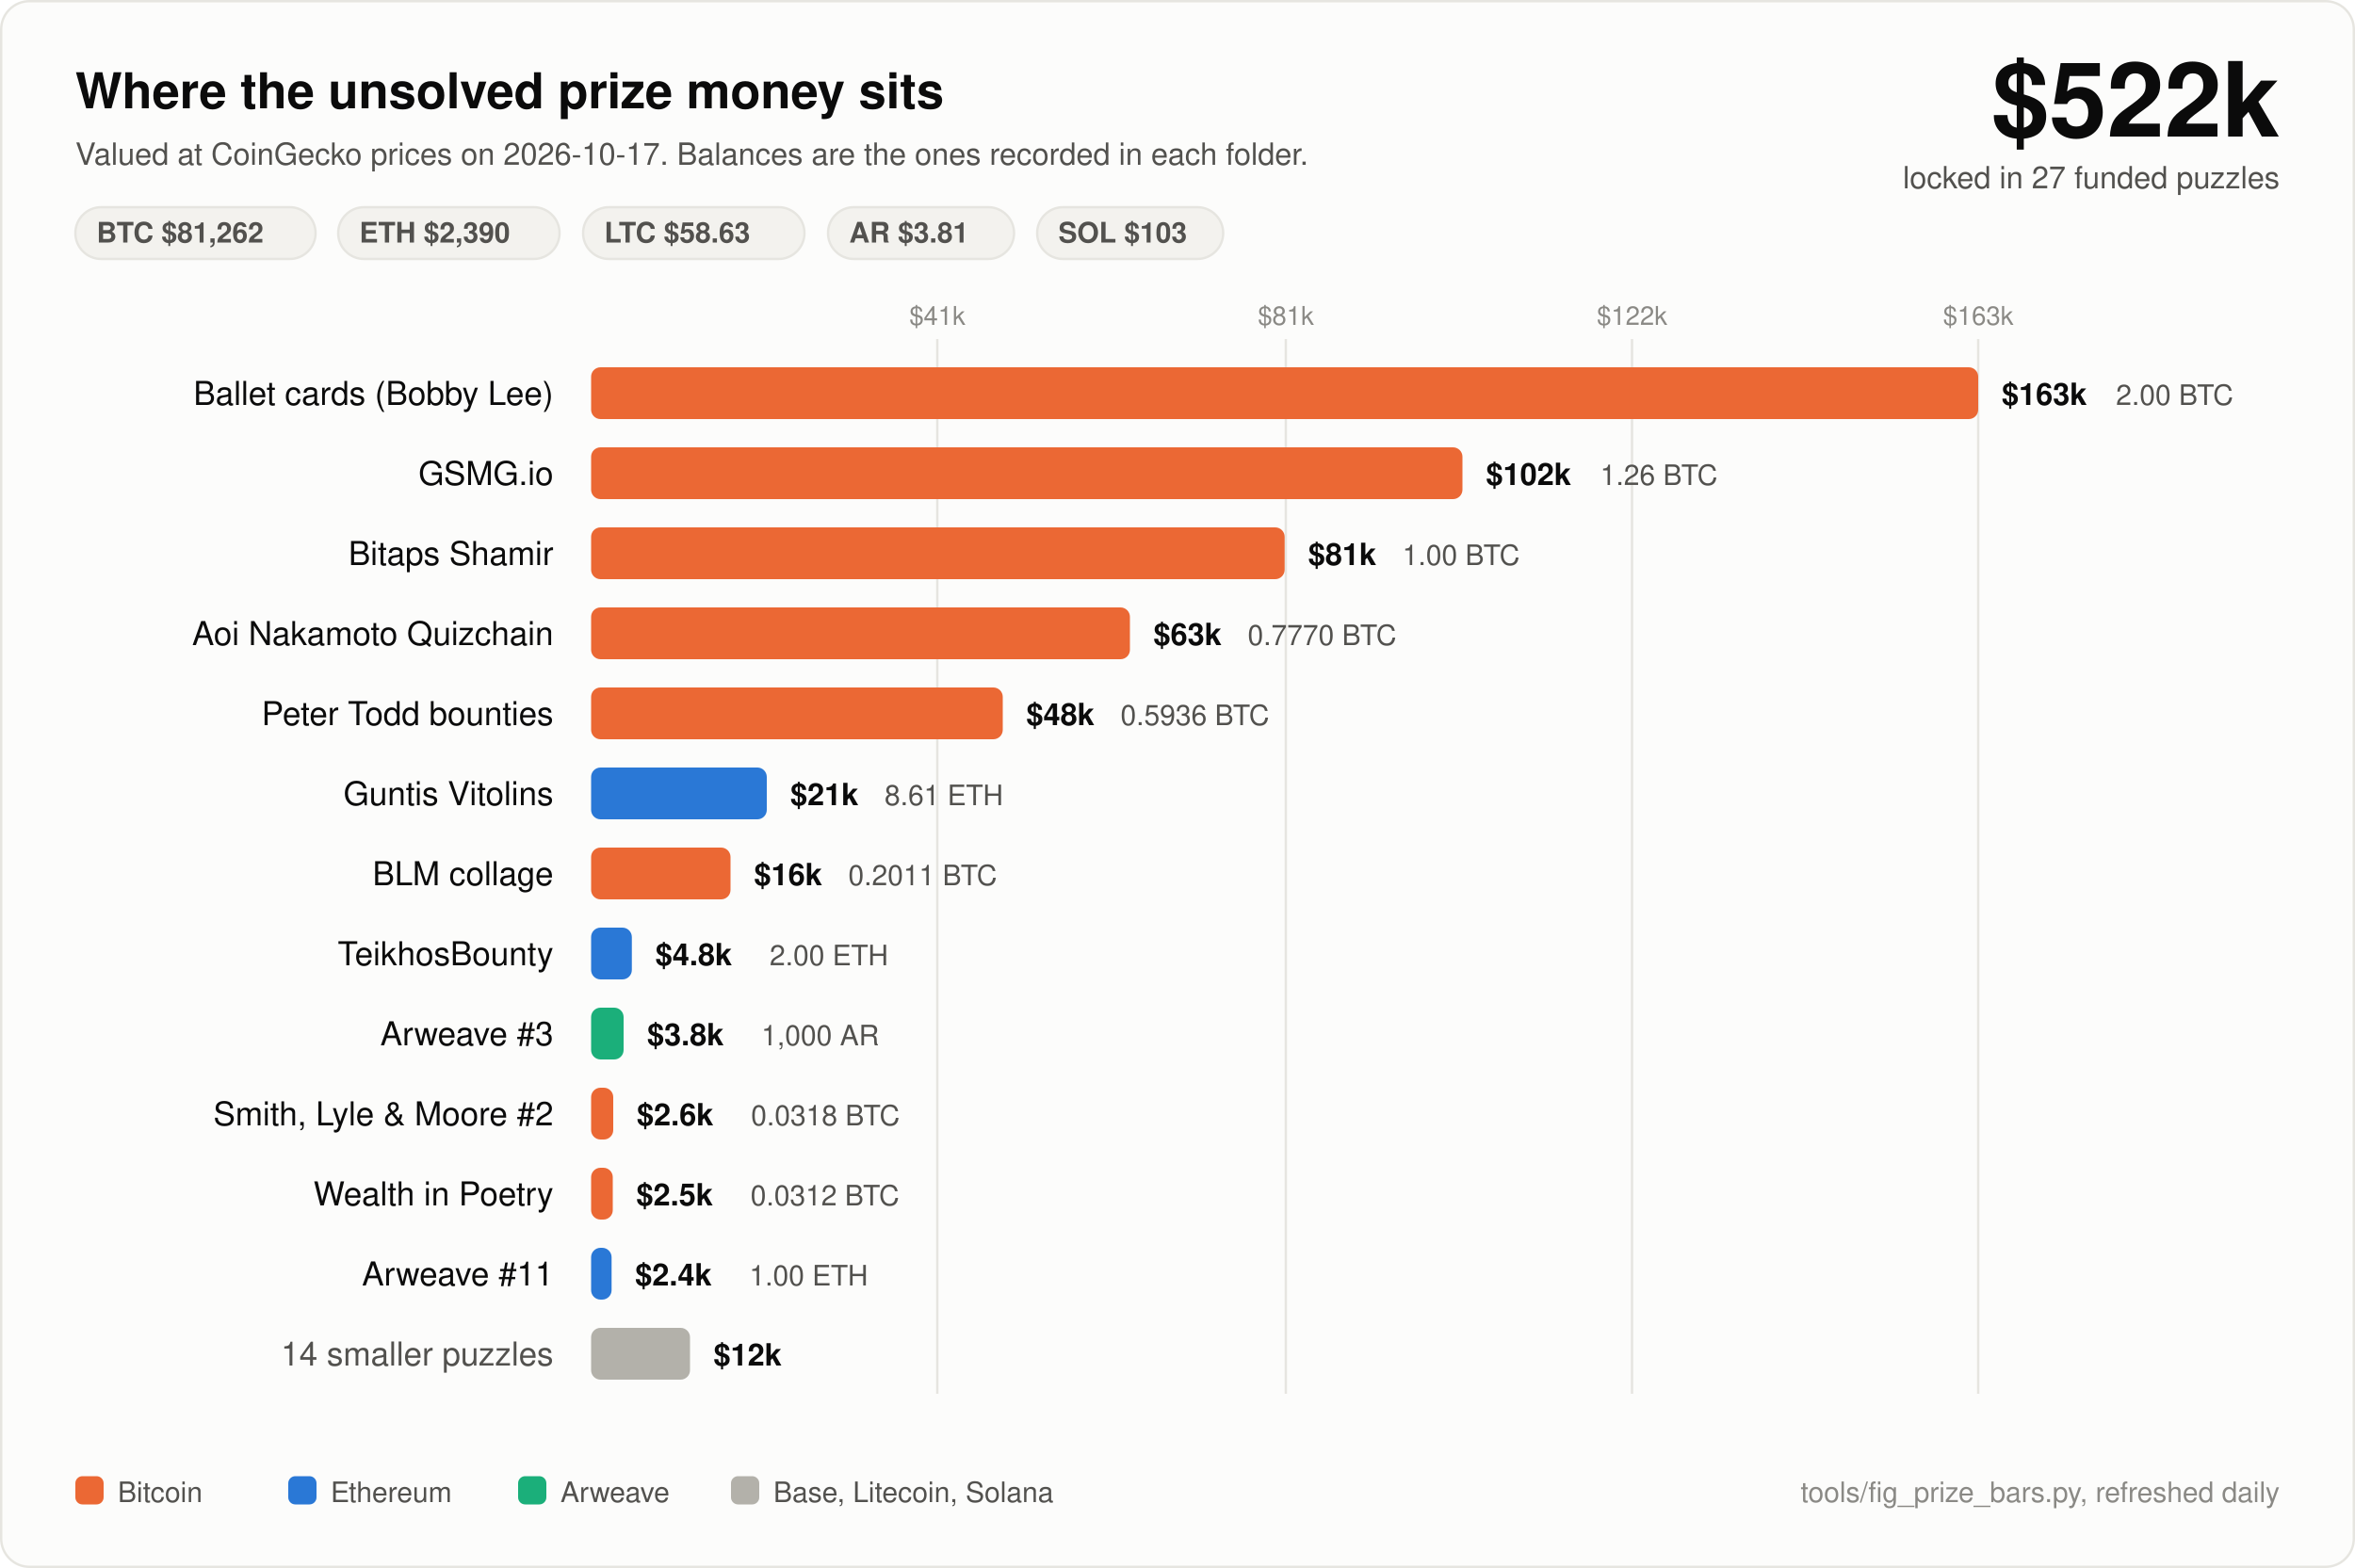
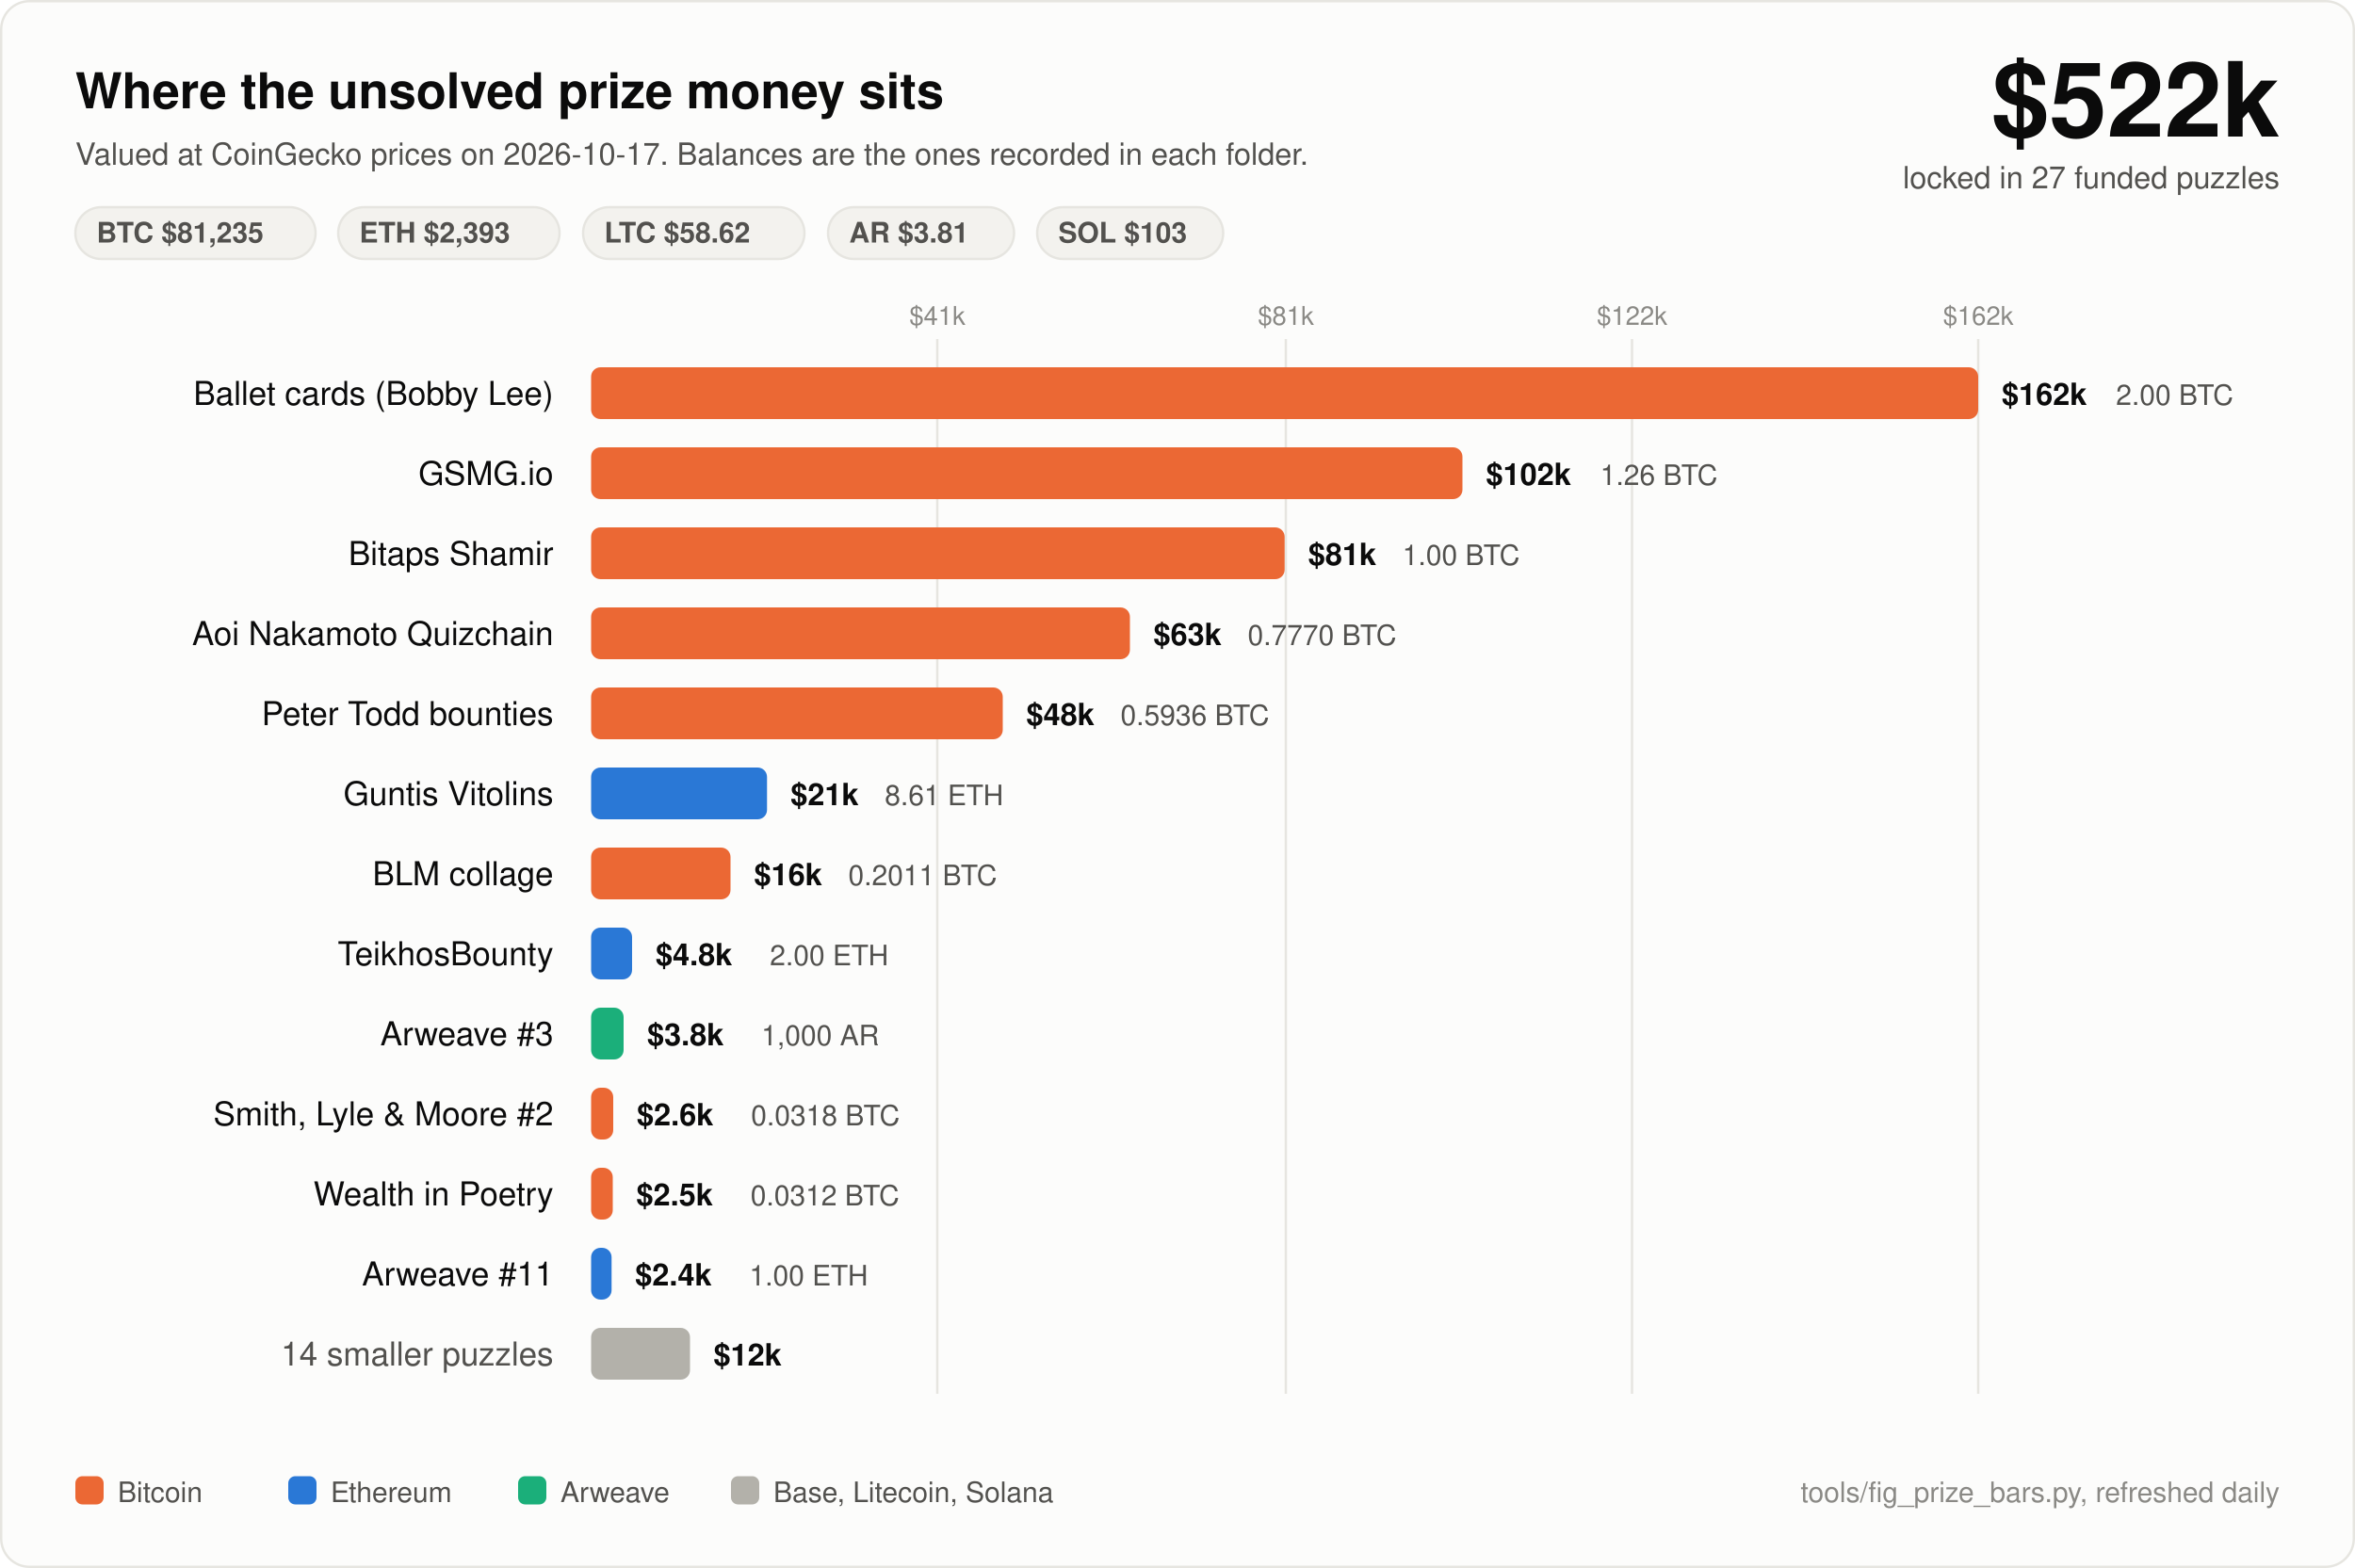
<svg xmlns="http://www.w3.org/2000/svg" width="1000" height="666" viewBox="0 0 1000 666" font-family="ui-sans-serif, -apple-system, Segoe UI, Helvetica, Arial, sans-serif">
  <rect x="0.5" y="0.5" width="999" height="665" rx="12" fill="#fcfcfb" stroke="#e6e5e0" />
  <text x="32" y="46" fill="#0b0b0b" font-size="21" font-weight="700">Where the unsolved prize money sits</text>
  <text x="32" y="70" fill="#52514e" font-size="13">Valued at CoinGecko prices on 2026-10-17. Balances are the ones recorded in each folder.</text>
  <text x="968" y="58" fill="#0b0b0b" font-size="44" font-weight="700" text-anchor="end">$522k</text>
  <text x="968" y="80" fill="#52514e" font-size="13" text-anchor="end">locked in 27 funded puzzles</text>
  <rect x="32" y="88" width="102" height="22" rx="11" fill="#f3f2ee" stroke="#e6e5e0" />
-   <text x="41" y="103" fill="#52514e" font-size="12" font-weight="600">BTC $81,262</text>
+   <text x="41" y="103" fill="#52514e" font-size="12" font-weight="600">BTC $81,235</text>
  <rect x="143.6" y="88" width="94" height="22" rx="11" fill="#f3f2ee" stroke="#e6e5e0" />
-   <text x="152.6" y="103" fill="#52514e" font-size="12" font-weight="600">ETH $2,390</text>
+   <text x="152.6" y="103" fill="#52514e" font-size="12" font-weight="600">ETH $2,393</text>
  <rect x="247.6" y="88" width="94" height="22" rx="11" fill="#f3f2ee" stroke="#e6e5e0" />
-   <text x="256.6" y="103" fill="#52514e" font-size="12" font-weight="600">LTC $58.63</text>
+   <text x="256.6" y="103" fill="#52514e" font-size="12" font-weight="600">LTC $58.62</text>
  <rect x="351.6" y="88" width="79" height="22" rx="11" fill="#f3f2ee" stroke="#e6e5e0" />
  <text x="360.6" y="103" fill="#52514e" font-size="12" font-weight="600">AR $3.81</text>
  <rect x="440.4" y="88" width="79" height="22" rx="11" fill="#f3f2ee" stroke="#e6e5e0" />
  <text x="449.4" y="103" fill="#52514e" font-size="12" font-weight="600">SOL $103</text>
  <line x1="398" y1="144" x2="398" y2="592" stroke="#e6e5e0" stroke-width="1" />
  <text x="398" y="138" fill="#8a8985" font-size="11" text-anchor="middle">$41k</text>
  <line x1="546" y1="144" x2="546" y2="592" stroke="#e6e5e0" stroke-width="1" />
  <text x="546" y="138" fill="#8a8985" font-size="11" text-anchor="middle">$81k</text>
  <line x1="693" y1="144" x2="693" y2="592" stroke="#e6e5e0" stroke-width="1" />
  <text x="693" y="138" fill="#8a8985" font-size="11" text-anchor="middle">$122k</text>
  <line x1="840" y1="144" x2="840" y2="592" stroke="#e6e5e0" stroke-width="1" />
-   <text x="840" y="138" fill="#8a8985" font-size="11" text-anchor="middle">$163k</text>
+   <text x="840" y="138" fill="#8a8985" font-size="11" text-anchor="middle">$162k</text>
  <text x="235" y="172" fill="#0b0b0b" font-size="14" text-anchor="end">Ballet cards (Bobby Lee)</text>
  <rect x="251" y="156" width="589.0" height="22" rx="4" fill="#eb6834" />
-   <text x="850.0" y="172" fill="#0b0b0b" font-size="13" font-weight="600">$163k</text>
+   <text x="850.0" y="172" fill="#0b0b0b" font-size="13" font-weight="600">$162k</text>
  <text x="898.5" y="172" fill="#52514e" font-size="12">2.00 BTC</text>
  <text x="235" y="206" fill="#0b0b0b" font-size="14" text-anchor="end">GSMG.io</text>
  <rect x="251" y="190" width="370.0" height="22" rx="4" fill="#eb6834" />
  <text x="631.0" y="206" fill="#0b0b0b" font-size="13" font-weight="600">$102k</text>
  <text x="679.5" y="206" fill="#52514e" font-size="12">1.26 BTC</text>
  <text x="235" y="240" fill="#0b0b0b" font-size="14" text-anchor="end">Bitaps Shamir</text>
  <rect x="251" y="224" width="294.5" height="22" rx="4" fill="#eb6834" />
  <text x="555.5" y="240" fill="#0b0b0b" font-size="13" font-weight="600">$81k</text>
  <text x="595.5" y="240" fill="#52514e" font-size="12">1.00 BTC</text>
  <text x="235" y="274" fill="#0b0b0b" font-size="14" text-anchor="end">Aoi Nakamoto Quizchain</text>
  <rect x="251" y="258" width="228.8" height="22" rx="4" fill="#eb6834" />
  <text x="489.8" y="274" fill="#0b0b0b" font-size="13" font-weight="600">$63k</text>
  <text x="529.8" y="274" fill="#52514e" font-size="12">0.7770 BTC</text>
  <text x="235" y="308" fill="#0b0b0b" font-size="14" text-anchor="end">Peter Todd bounties</text>
  <rect x="251" y="292" width="174.8" height="22" rx="4" fill="#eb6834" />
  <text x="435.8" y="308" fill="#0b0b0b" font-size="13" font-weight="600">$48k</text>
  <text x="475.8" y="308" fill="#52514e" font-size="12">0.5936 BTC</text>
  <text x="235" y="342" fill="#0b0b0b" font-size="14" text-anchor="end">Guntis Vitolins</text>
-   <rect x="251" y="326" width="74.6" height="22" rx="4" fill="#2a78d6" />
-   <text x="335.6" y="342" fill="#0b0b0b" font-size="13" font-weight="600">$21k</text>
-   <text x="375.6" y="342" fill="#52514e" font-size="12">8.61 ETH</text>
+   <rect x="251" y="326" width="74.7" height="22" rx="4" fill="#2a78d6" />
+   <text x="335.7" y="342" fill="#0b0b0b" font-size="13" font-weight="600">$21k</text>
+   <text x="375.7" y="342" fill="#52514e" font-size="12">8.61 ETH</text>
  <text x="235" y="376" fill="#0b0b0b" font-size="14" text-anchor="end">BLM collage</text>
  <rect x="251" y="360" width="59.2" height="22" rx="4" fill="#eb6834" />
  <text x="320.2" y="376" fill="#0b0b0b" font-size="13" font-weight="600">$16k</text>
  <text x="360.2" y="376" fill="#52514e" font-size="12">0.2011 BTC</text>
  <text x="235" y="410" fill="#0b0b0b" font-size="14" text-anchor="end">TeikhosBounty</text>
-   <rect x="251" y="394" width="17.3" height="22" rx="4" fill="#2a78d6" />
-   <text x="278.3" y="410" fill="#0b0b0b" font-size="13" font-weight="600">$4.8k</text>
-   <text x="326.8" y="410" fill="#52514e" font-size="12">2.00 ETH</text>
+   <rect x="251" y="394" width="17.4" height="22" rx="4" fill="#2a78d6" />
+   <text x="278.4" y="410" fill="#0b0b0b" font-size="13" font-weight="600">$4.8k</text>
+   <text x="326.9" y="410" fill="#52514e" font-size="12">2.00 ETH</text>
  <text x="235" y="444" fill="#0b0b0b" font-size="14" text-anchor="end">Arweave #3</text>
  <rect x="251" y="428" width="13.8" height="22" rx="4" fill="#1baf7a" />
  <text x="274.8" y="444" fill="#0b0b0b" font-size="13" font-weight="600">$3.8k</text>
  <text x="323.3" y="444" fill="#52514e" font-size="12">1,000 AR</text>
  <text x="235" y="478" fill="#0b0b0b" font-size="14" text-anchor="end">Smith, Lyle &amp; Moore #2</text>
  <rect x="251" y="462" width="9.4" height="22" rx="4" fill="#eb6834" />
  <text x="270.4" y="478" fill="#0b0b0b" font-size="13" font-weight="600">$2.6k</text>
  <text x="318.9" y="478" fill="#52514e" font-size="12">0.0318 BTC</text>
  <text x="235" y="512" fill="#0b0b0b" font-size="14" text-anchor="end">Wealth in Poetry</text>
  <rect x="251" y="496" width="9.2" height="22" rx="4" fill="#eb6834" />
  <text x="270.2" y="512" fill="#0b0b0b" font-size="13" font-weight="600">$2.5k</text>
  <text x="318.7" y="512" fill="#52514e" font-size="12">0.0312 BTC</text>
  <text x="235" y="546" fill="#0b0b0b" font-size="14" text-anchor="end">Arweave #11</text>
  <rect x="251" y="530" width="8.7" height="22" rx="4" fill="#2a78d6" />
  <text x="269.7" y="546" fill="#0b0b0b" font-size="13" font-weight="600">$2.4k</text>
  <text x="318.2" y="546" fill="#52514e" font-size="12">1.00 ETH</text>
  <text x="235" y="580" fill="#52514e" font-size="14" text-anchor="end">14 smaller puzzles</text>
  <rect x="251" y="564" width="42.0" height="22" rx="4" fill="#b3b1aa" />
  <text x="303.0" y="580" fill="#0b0b0b" font-size="13" font-weight="600">$12k</text>
  <rect x="32" y="627" width="12" height="12" rx="3" fill="#eb6834" />
  <text x="50" y="638" fill="#52514e" font-size="12">Bitcoin</text>
  <rect x="122.4" y="627" width="12" height="12" rx="3" fill="#2a78d6" />
  <text x="140.4" y="638" fill="#52514e" font-size="12">Ethereum</text>
  <rect x="220.0" y="627" width="12" height="12" rx="3" fill="#1baf7a" />
  <text x="238.0" y="638" fill="#52514e" font-size="12">Arweave</text>
  <rect x="310.4" y="627" width="12" height="12" rx="3" fill="#b3b1aa" />
  <text x="328.4" y="638" fill="#52514e" font-size="12">Base, Litecoin, Solana</text>
  <text x="968" y="638" fill="#8a8985" font-size="12" text-anchor="end">tools/fig_prize_bars.py, refreshed daily</text>
</svg>
